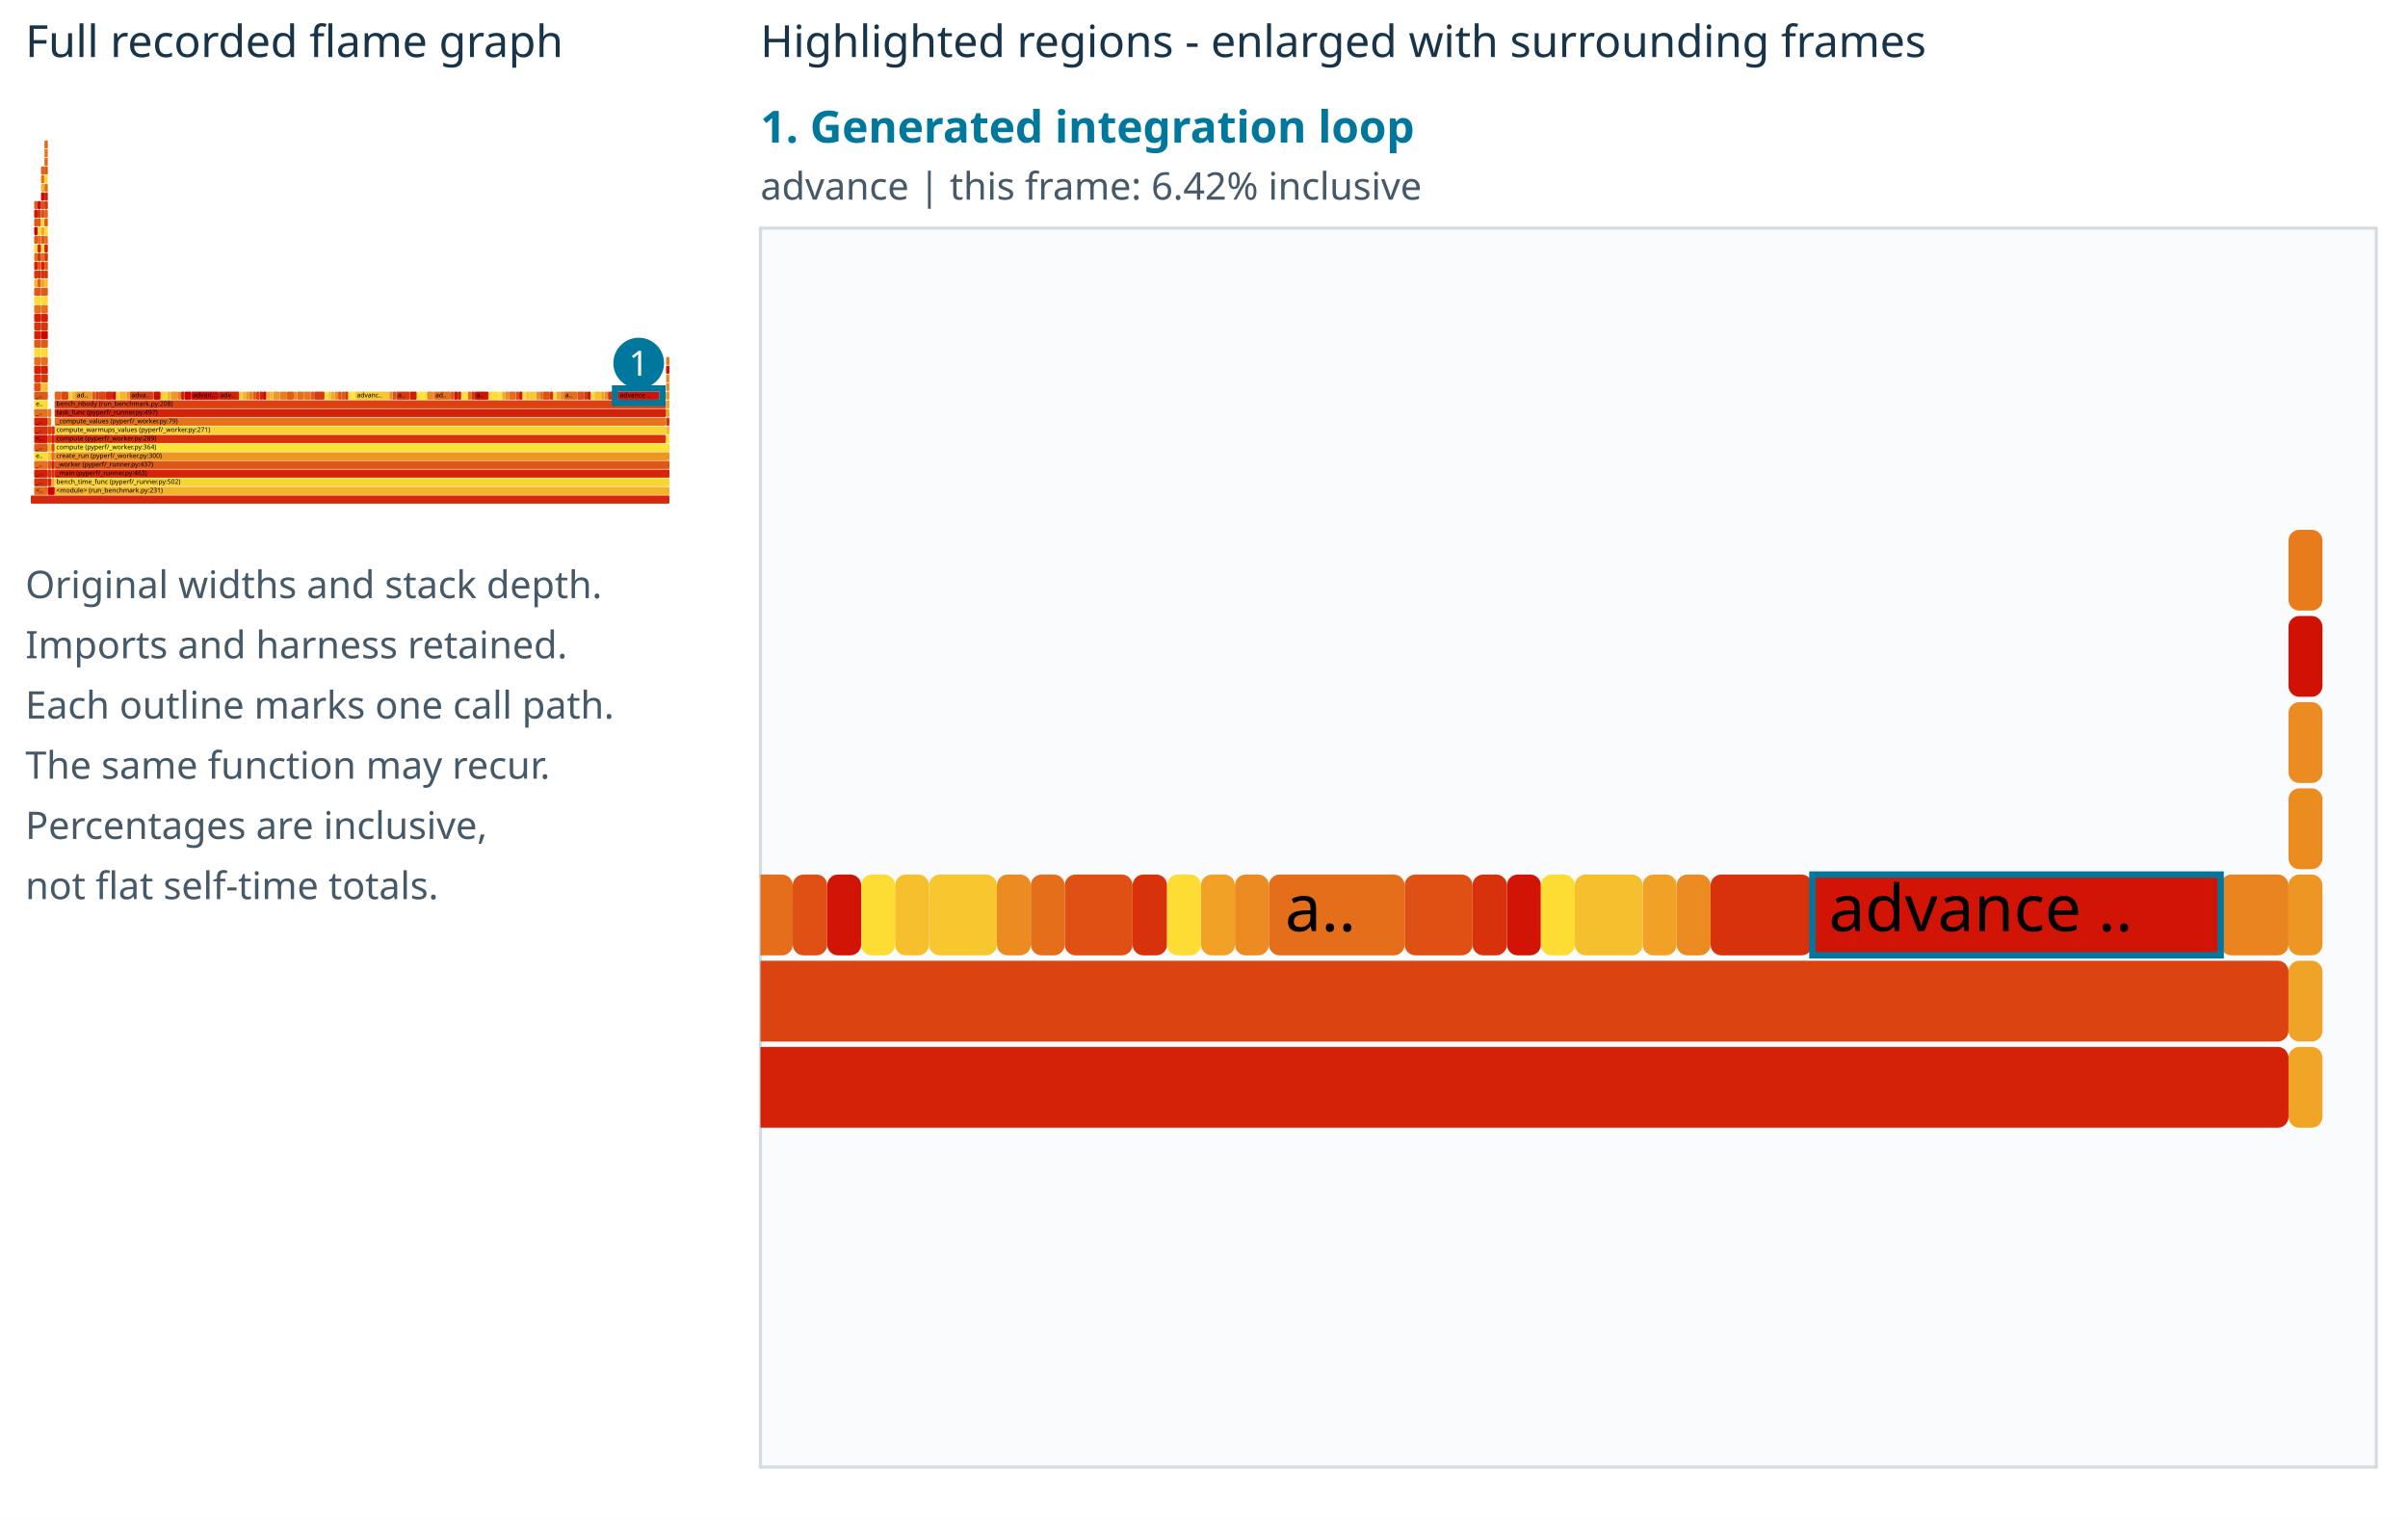
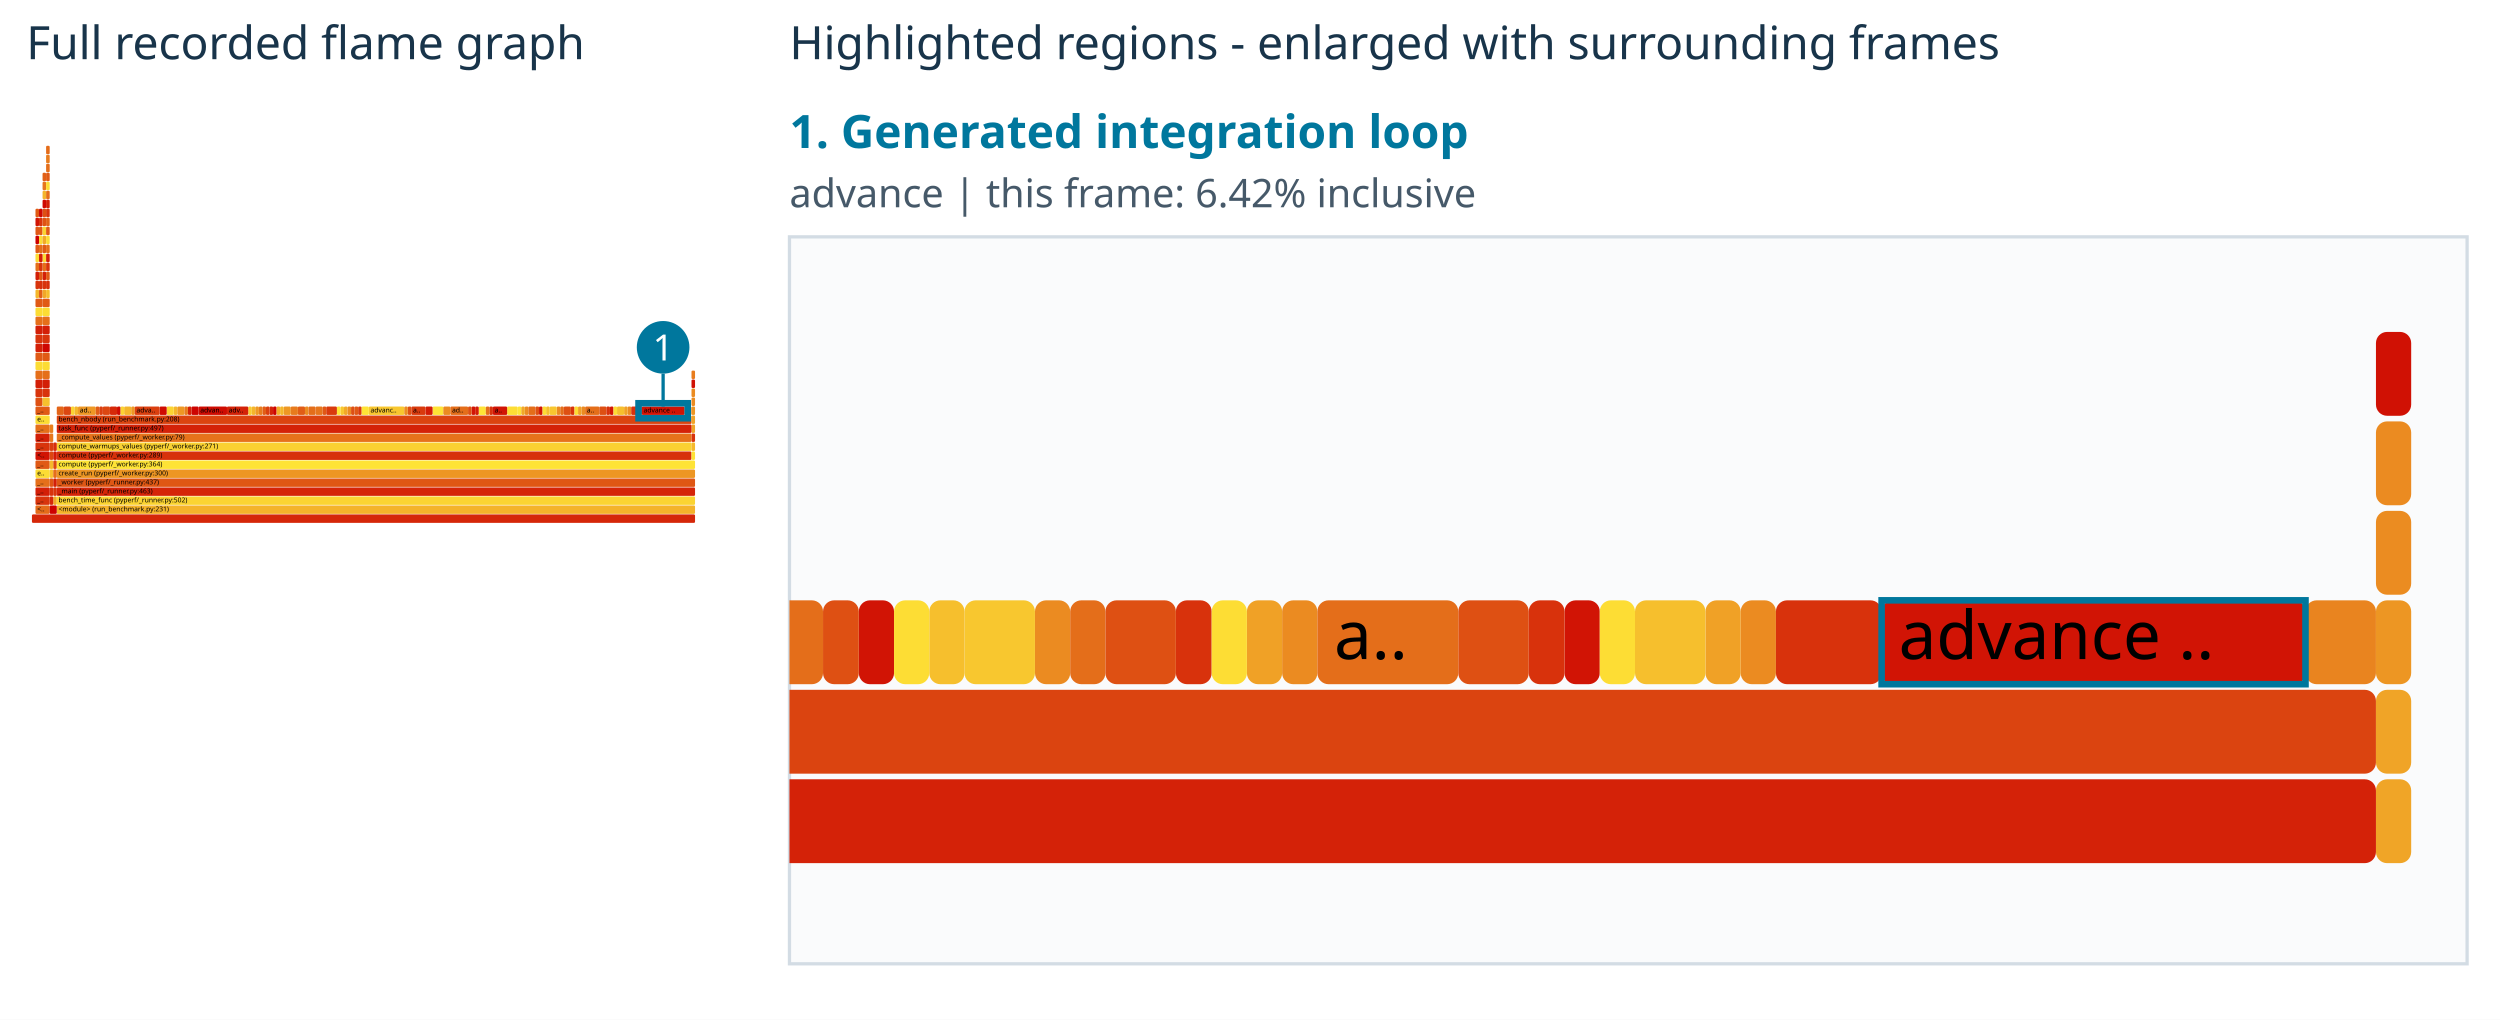
- <svg xmlns="http://www.w3.org/2000/svg" width="760" height="480" viewBox="0 0 760 480">
+ <svg xmlns="http://www.w3.org/2000/svg" width="760" height="310" viewBox="0 0 760 310">
  <rect width="100%" height="100%" fill="white" />
  <text x="8" y="18" font-family="sans-serif" font-size="14" fill="#18344a">Full recorded flame graph</text>
  <text x="240" y="18" font-family="sans-serif" font-size="14" fill="#18344a">Highlighted regions - enlarged with surrounding frames</text>
  <svg x="8" y="38" width="205" height="126.758" viewBox="0 0 1200.0 742.0" preserveAspectRatio="xMidYMid meet">
    <g font-family="Verdana" font-size="12">
      <g>
        <rect x="47.9" y="645" width="6.3" height="15.0" fill="rgb(216,52,12)" rx="2" ry="2" />
        <text x="50.86" y="655.5" />
      </g>
      <g>
        <rect x="35.2" y="117" width="6.4" height="15.0" fill="rgb(229,111,26)" rx="2" ry="2" />
        <text x="38.24" y="127.5" />
      </g>
      <g>
        <rect x="1070.1" y="501" width="6.3" height="15.0" fill="rgb(235,139,33)" rx="2" ry="2" />
        <text x="1073.11" y="511.5" />
      </g>
      <g>
        <rect x="16.3" y="565" width="25.3" height="15.0" fill="rgb(216,52,12)" rx="2" ry="2" />
        <text x="19.31" y="575.5">_..</text>
      </g>
      <g>
        <rect x="22.6" y="293" width="6.3" height="15.0" fill="rgb(225,93,22)" rx="2" ry="2" />
        <text x="25.62" y="303.5" />
      </g>
      <g>
        <rect x="28.9" y="421" width="12.7" height="15.0" fill="rgb(252,220,52)" rx="2" ry="2" />
        <text x="31.93" y="431.5" />
      </g>
      <g>
        <rect x="16.3" y="213" width="6.3" height="15.0" fill="rgb(224,90,21)" rx="2" ry="2" />
        <text x="19.31" y="223.5" />
      </g>
      <g>
        <rect x="28.9" y="229" width="6.3" height="15.0" fill="rgb(252,220,52)" rx="2" ry="2" />
        <text x="31.93" y="239.5" />
      </g>
      <g>
        <rect x="47.9" y="629" width="6.3" height="15.0" fill="rgb(211,31,7)" rx="2" ry="2" />
        <text x="50.86" y="639.5" />
      </g>
      <g>
        <rect x="54.2" y="613" width="1135.8" height="15.0" fill="rgb(237,150,35)" rx="2" ry="2" />
        <text x="57.17" y="623.5">create_run (pyperf/_worker.py:300)</text>
      </g>
      <g>
        <rect x="262.4" y="501" width="6.3" height="15.0" fill="rgb(244,182,43)" rx="2" ry="2" />
        <text x="265.41" y="511.5" />
      </g>
      <g>
        <rect x="249.8" y="501" width="12.6" height="15.0" fill="rgb(251,212,50)" rx="2" ry="2" />
        <text x="252.79" y="511.5" />
      </g>
      <g>
        <rect x="16.3" y="165" width="6.3" height="15.0" fill="rgb(209,20,4)" rx="2" ry="2" />
        <text x="19.31" y="175.5" />
      </g>
      <g>
        <rect x="54.2" y="565" width="1129.5" height="15.0" fill="rgb(250,210,50)" rx="2" ry="2" />
        <text x="57.17" y="575.5">compute_warmups_values (pyperf/_worker.py:271)</text>
      </g>
      <g>
        <rect x="22.6" y="229" width="6.3" height="15.0" fill="rgb(211,31,7)" rx="2" ry="2" />
        <text x="25.62" y="239.5" />
      </g>
      <g>
        <rect x="1063.8" y="501" width="6.3" height="15.0" fill="rgb(240,161,38)" rx="2" ry="2" />
        <text x="1066.80" y="511.5" />
      </g>
      <g>
        <rect x="294.0" y="501" width="12.6" height="15.0" fill="rgb(205,4,1)" rx="2" ry="2" />
        <text x="296.96" y="511.5" />
      </g>
      <g>
        <rect x="1051.2" y="501" width="12.6" height="15.0" fill="rgb(246,191,45)" rx="2" ry="2" />
        <text x="1054.18" y="511.5" />
      </g>
      <g>
        <rect x="1038.6" y="501" width="6.3" height="15.0" fill="rgb(209,20,5)" rx="2" ry="2" />
        <text x="1041.56" y="511.5" />
      </g>
      <g>
        <rect x="287.6" y="501" width="6.4" height="15.0" fill="rgb(212,34,8)" rx="2" ry="2" />
        <text x="290.65" y="511.5" />
      </g>
      <g>
        <rect x="35.2" y="69" width="6.4" height="15.0" fill="rgb(228,110,26)" rx="2" ry="2" />
        <text x="38.24" y="79.5" />
      </g>
      <g>
        <rect x="981.8" y="501" width="6.3" height="15.0" fill="rgb(240,161,38)" rx="2" ry="2" />
        <text x="984.76" y="511.5" />
      </g>
      <g>
        <rect x="514.8" y="501" width="12.6" height="15.0" fill="rgb(230,117,28)" rx="2" ry="2" />
        <text x="517.81" y="511.5" />
      </g>
      <g>
        <rect x="394.9" y="501" width="6.3" height="15.0" fill="rgb(249,204,48)" rx="2" ry="2" />
        <text x="397.92" y="511.5" />
      </g>
      <g>
        <rect x="943.9" y="501" width="6.3" height="15.0" fill="rgb(235,139,33)" rx="2" ry="2" />
        <text x="946.90" y="511.5" />
      </g>
      <g>
        <rect x="268.7" y="501" width="12.6" height="15.0" fill="rgb(238,152,36)" rx="2" ry="2" />
        <text x="271.72" y="511.5" />
      </g>
      <g>
        <rect x="35.2" y="165" width="6.4" height="15.0" fill="rgb(226,99,23)" rx="2" ry="2" />
        <text x="38.24" y="175.5" />
      </g>
      <g>
        <rect x="54.2" y="677" width="1135.8" height="15.0" fill="rgb(244,179,42)" rx="2" ry="2" />
        <text x="57.17" y="687.5">&lt;module&gt; (run_benchmark.py:231)</text>
      </g>
      <g>
        <rect x="54.2" y="581" width="1129.5" height="15.0" fill="rgb(215,49,11)" rx="2" ry="2" />
        <text x="57.17" y="591.5">compute (pyperf/_worker.py:289)</text>
      </g>
      <g>
        <rect x="988.1" y="501" width="6.3" height="15.0" fill="rgb(235,139,33)" rx="2" ry="2" />
        <text x="991.07" y="511.5" />
      </g>
      <g>
        <rect x="458.0" y="501" width="12.6" height="15.0" fill="rgb(238,152,36)" rx="2" ry="2" />
        <text x="461.02" y="511.5" />
      </g>
      <g>
        <rect x="16.3" y="581" width="25.3" height="15.0" fill="rgb(209,19,4)" rx="2" ry="2" />
        <text x="19.31" y="591.5">&lt;..</text>
      </g>
      <g>
        <rect x="16.3" y="501" width="25.3" height="15.0" fill="rgb(224,90,21)" rx="2" ry="2" />
        <text x="19.31" y="511.5">_..</text>
      </g>
      <g>
        <rect x="16.3" y="597" width="25.3" height="15.0" fill="rgb(224,90,21)" rx="2" ry="2" />
        <text x="19.31" y="607.5">_..</text>
      </g>
      <g>
        <rect x="161.4" y="501" width="6.4" height="15.0" fill="rgb(207,12,2)" rx="2" ry="2" />
        <text x="164.44" y="511.5" />
      </g>
      <g>
        <rect x="16.3" y="229" width="6.3" height="15.0" fill="rgb(252,220,52)" rx="2" ry="2" />
        <text x="19.31" y="239.5" />
      </g>
      <g>
        <rect x="16.3" y="469" width="12.6" height="15.0" fill="rgb(216,52,12)" rx="2" ry="2" />
        <text x="19.31" y="479.5" />
      </g>
      <g>
        <rect x="47.9" y="597" width="6.3" height="15.0" fill="rgb(220,71,17)" rx="2" ry="2" />
        <text x="50.86" y="607.5" />
      </g>
      <g>
        <rect x="1044.9" y="501" width="6.3" height="15.0" fill="rgb(253,221,52)" rx="2" ry="2" />
        <text x="1047.87" y="511.5" />
      </g>
      <g>
        <rect x="969.1" y="501" width="6.4" height="15.0" fill="rgb(216,50,12)" rx="2" ry="2" />
        <text x="972.14" y="511.5" />
      </g>
      <g>
        <rect x="174.1" y="501" width="12.6" height="15.0" fill="rgb(244,182,43)" rx="2" ry="2" />
        <text x="177.06" y="511.5" />
      </g>
      <g>
        <rect x="931.3" y="501" width="12.6" height="15.0" fill="rgb(248,199,47)" rx="2" ry="2" />
        <text x="934.28" y="511.5" />
      </g>
      <g>
        <rect x="824.0" y="501" width="6.3" height="15.0" fill="rgb(216,50,12)" rx="2" ry="2" />
        <text x="827.01" y="511.5" />
      </g>
      <g>
        <rect x="1019.6" y="501" width="12.6" height="15.0" fill="rgb(222,80,19)" rx="2" ry="2" />
        <text x="1022.63" y="511.5" />
      </g>
      <g>
        <rect x="792.5" y="501" width="6.3" height="15.0" fill="rgb(209,20,5)" rx="2" ry="2" />
        <text x="795.46" y="511.5" />
      </g>
      <g>
        <rect x="439.1" y="501" width="6.3" height="15.0" fill="rgb(205,4,1)" rx="2" ry="2" />
        <text x="442.09" y="511.5" />
      </g>
      <g>
        <rect x="16.3" y="517" width="25.3" height="15.0" fill="rgb(252,220,52)" rx="2" ry="2" />
        <text x="19.31" y="527.5">e..</text>
      </g>
      <g>
        <rect x="41.6" y="645" width="6.3" height="15.0" fill="rgb(216,51,12)" rx="2" ry="2" />
        <text x="44.55" y="655.5" />
      </g>
      <g>
        <rect x="28.9" y="117" width="6.3" height="15.0" fill="rgb(244,181,43)" rx="2" ry="2" />
        <text x="31.93" y="127.5" />
      </g>
      <g>
        <rect x="912.4" y="501" width="6.3" height="15.0" fill="rgb(209,20,5)" rx="2" ry="2" />
        <text x="915.35" y="511.5" />
      </g>
      <g>
        <rect x="16.3" y="485" width="12.6" height="15.0" fill="rgb(222,81,19)" rx="2" ry="2" />
        <text x="19.31" y="495.5" />
      </g>
      <g>
        <rect x="306.6" y="501" width="50.5" height="15.0" fill="rgb(207,12,2)" rx="2" ry="2" />
        <text x="309.58" y="511.5">advan..</text>
      </g>
      <g>
        <rect x="1183.7" y="533" width="6.3" height="15.0" fill="rgb(240,165,39)" rx="2" ry="2" />
        <text x="1186.69" y="543.5" />
      </g>
      <g>
        <rect x="432.8" y="501" width="6.3" height="15.0" fill="rgb(212,34,8)" rx="2" ry="2" />
        <text x="435.78" y="511.5" />
      </g>
      <g>
        <rect x="559.0" y="501" width="6.3" height="15.0" fill="rgb(248,199,47)" rx="2" ry="2" />
        <text x="561.98" y="511.5" />
      </g>
      <g>
        <rect x="590.5" y="501" width="6.3" height="15.0" fill="rgb(217,58,13)" rx="2" ry="2" />
        <text x="593.53" y="511.5" />
      </g>
      <g>
        <rect x="16.3" y="533" width="25.3" height="15.0" fill="rgb(229,111,26)" rx="2" ry="2" />
        <text x="19.31" y="543.5">_..</text>
      </g>
      <g>
        <rect x="483.3" y="501" width="12.6" height="15.0" fill="rgb(225,93,22)" rx="2" ry="2" />
        <text x="486.26" y="511.5" />
      </g>
      <g>
        <rect x="16.3" y="549" width="25.3" height="15.0" fill="rgb(211,31,7)" rx="2" ry="2" />
        <text x="19.31" y="559.5">_..</text>
      </g>
      <g>
        <rect x="874.5" y="501" width="6.3" height="15.0" fill="rgb(254,228,54)" rx="2" ry="2" />
        <text x="877.49" y="511.5" />
      </g>
      <g>
        <rect x="975.5" y="501" width="6.3" height="15.0" fill="rgb(253,221,52)" rx="2" ry="2" />
        <text x="978.45" y="511.5" />
      </g>
      <g>
        <rect x="237.2" y="501" width="12.6" height="15.0" fill="rgb(207,12,2)" rx="2" ry="2" />
        <text x="240.17" y="511.5" />
      </g>
      <g>
        <rect x="28.9" y="261" width="6.3" height="15.0" fill="rgb(211,31,7)" rx="2" ry="2" />
        <text x="31.93" y="271.5" />
      </g>
      <g>
        <rect x="16.3" y="373" width="12.6" height="15.0" fill="rgb(216,52,12)" rx="2" ry="2" />
        <text x="19.31" y="383.5" />
      </g>
      <g>
        <rect x="47.9" y="661" width="6.3" height="15.0" fill="rgb(241,168,40)" rx="2" ry="2" />
        <text x="50.86" y="671.5" />
      </g>
      <g>
        <rect x="35.2" y="261" width="6.4" height="15.0" fill="rgb(224,90,21)" rx="2" ry="2" />
        <text x="38.24" y="271.5" />
      </g>
      <g>
        <rect x="28.9" y="325" width="12.7" height="15.0" fill="rgb(252,220,52)" rx="2" ry="2" />
        <text x="31.93" y="335.5" />
      </g>
      <g>
        <rect x="16.3" y="309" width="12.6" height="15.0" fill="rgb(224,90,21)" rx="2" ry="2" />
        <text x="19.31" y="319.5" />
      </g>
      <g>
        <rect x="28.9" y="277" width="6.3" height="15.0" fill="rgb(216,52,12)" rx="2" ry="2" />
        <text x="31.93" y="287.5" />
      </g>
      <g>
        <rect x="16.3" y="405" width="12.6" height="15.0" fill="rgb(224,90,21)" rx="2" ry="2" />
        <text x="19.31" y="415.5" />
      </g>
      <g>
        <rect x="54.2" y="517" width="1129.5" height="15.0" fill="rgb(219,68,16)" rx="2" ry="2" />
        <text x="57.17" y="527.5">bench_nbody (run_benchmark.py:208)</text>
      </g>
      <g>
        <rect x="22.6" y="165" width="6.3" height="15.0" fill="rgb(216,52,12)" rx="2" ry="2" />
        <text x="25.62" y="175.5" />
      </g>
      <g>
        <rect x="28.9" y="293" width="6.3" height="15.0" fill="rgb(241,167,40)" rx="2" ry="2" />
        <text x="31.93" y="303.5" />
      </g>
      <g>
        <rect x="92.0" y="501" width="31.6" height="15.0" fill="rgb(238,152,36)" rx="2" ry="2" />
        <text x="95.03" y="511.5">ad..</text>
      </g>
      <g>
        <rect x="678.9" y="501" width="6.3" height="15.0" fill="rgb(222,80,19)" rx="2" ry="2" />
        <text x="681.88" y="511.5" />
      </g>
      <g>
        <rect x="887.1" y="501" width="6.3" height="15.0" fill="rgb(235,139,33)" rx="2" ry="2" />
        <text x="890.11" y="511.5" />
      </g>
      <g>
        <rect x="35.2" y="85" width="6.4" height="15.0" fill="rgb(224,90,21)" rx="2" ry="2" />
        <text x="38.24" y="95.5" />
      </g>
      <g>
        <rect x="28.9" y="453" width="12.7" height="15.0" fill="rgb(211,31,7)" rx="2" ry="2" />
        <text x="31.93" y="463.5" />
      </g>
      <g>
        <rect x="35.2" y="149" width="6.4" height="15.0" fill="rgb(216,52,12)" rx="2" ry="2" />
        <text x="38.24" y="159.5" />
      </g>
      <g>
        <rect x="16.3" y="293" width="6.3" height="15.0" fill="rgb(244,182,43)" rx="2" ry="2" />
        <text x="19.31" y="303.5" />
      </g>
      <g>
        <rect x="54.2" y="629" width="1135.8" height="15.0" fill="rgb(223,87,20)" rx="2" ry="2" />
        <text x="57.17" y="639.5">_worker (pyperf/_runner.py:437)</text>
      </g>
      <g>
        <rect x="1183.7" y="485" width="6.3" height="15.0" fill="rgb(235,140,33)" rx="2" ry="2" />
        <text x="1186.69" y="495.5" />
      </g>
      <g>
        <rect x="805.1" y="501" width="12.6" height="15.0" fill="rgb(254,228,54)" rx="2" ry="2" />
        <text x="808.08" y="511.5" />
      </g>
      <g>
        <rect x="28.9" y="469" width="12.7" height="15.0" fill="rgb(216,52,12)" rx="2" ry="2" />
        <text x="31.93" y="479.5" />
      </g>
      <g>
        <rect x="401.2" y="501" width="6.3" height="15.0" fill="rgb(244,182,43)" rx="2" ry="2" />
        <text x="404.23" y="511.5" />
      </g>
      <g>
        <rect x="16.3" y="453" width="12.6" height="15.0" fill="rgb(211,31,7)" rx="2" ry="2" />
        <text x="19.31" y="463.5" />
      </g>
      <g>
        <rect x="994.4" y="501" width="25.2" height="15.0" fill="rgb(228,110,26)" rx="2" ry="2" />
        <text x="997.39" y="511.5">a..</text>
      </g>
      <g>
        <rect x="148.8" y="501" width="12.6" height="15.0" fill="rgb(214,41,9)" rx="2" ry="2" />
        <text x="151.82" y="511.5" />
      </g>
      <g>
        <rect x="16.3" y="629" width="25.3" height="15.0" fill="rgb(229,111,26)" rx="2" ry="2" />
        <text x="19.31" y="639.5">_..</text>
      </g>
      <g>
        <rect x="28.9" y="341" width="12.7" height="15.0" fill="rgb(229,111,26)" rx="2" ry="2" />
        <text x="31.93" y="351.5" />
      </g>
      <g>
        <rect x="10.0" y="693" width="1180.0" height="15.0" fill="rgb(213,39,9)" rx="2" ry="2" />
        <text x="13.00" y="703.5" />
      </g>
      <g>
        <rect x="1183.7" y="565" width="6.3" height="15.0" fill="rgb(245,185,44)" rx="2" ry="2" />
        <text x="1186.69" y="575.5" />
      </g>
      <g>
        <rect x="407.5" y="501" width="6.4" height="15.0" fill="rgb(238,152,36)" rx="2" ry="2" />
        <text x="410.54" y="511.5" />
      </g>
      <g>
        <rect x="584.2" y="501" width="6.3" height="15.0" fill="rgb(224,88,21)" rx="2" ry="2" />
        <text x="587.22" y="511.5" />
      </g>
      <g>
        <rect x="609.5" y="501" width="63.1" height="15.0" fill="rgb(248,199,47)" rx="2" ry="2" />
        <text x="612.47" y="511.5">advanc..</text>
      </g>
      <g>
        <rect x="41.6" y="661" width="6.3" height="15.0" fill="rgb(213,40,9)" rx="2" ry="2" />
        <text x="44.55" y="671.5" />
      </g>
      <g>
        <rect x="16.3" y="661" width="25.3" height="15.0" fill="rgb(216,52,12)" rx="2" ry="2" />
        <text x="19.31" y="671.5">_..</text>
      </g>
      <g>
        <rect x="54.2" y="501" width="12.6" height="15.0" fill="rgb(227,101,24)" rx="2" ry="2" />
        <text x="57.17" y="511.5" />
      </g>
      <g>
        <rect x="16.3" y="613" width="25.3" height="15.0" fill="rgb(252,220,52)" rx="2" ry="2" />
        <text x="19.31" y="623.5">e..</text>
      </g>
      <g>
        <rect x="723.0" y="501" width="19.0" height="15.0" fill="rgb(254,228,54)" rx="2" ry="2" />
        <text x="726.05" y="511.5" />
      </g>
      <g>
        <rect x="596.8" y="501" width="12.7" height="15.0" fill="rgb(254,228,54)" rx="2" ry="2" />
        <text x="599.84" y="511.5" />
      </g>
      <g>
        <rect x="420.2" y="501" width="6.3" height="15.0" fill="rgb(225,93,22)" rx="2" ry="2" />
        <text x="423.16" y="511.5" />
      </g>
      <g>
        <rect x="22.6" y="181" width="6.3" height="15.0" fill="rgb(224,90,21)" rx="2" ry="2" />
        <text x="25.62" y="191.5" />
      </g>
      <g>
        <rect x="41.6" y="565" width="6.3" height="15.0" fill="rgb(218,62,14)" rx="2" ry="2" />
        <text x="44.55" y="575.5" />
      </g>
      <g>
        <rect x="22.6" y="197" width="6.3" height="15.0" fill="rgb(252,220,52)" rx="2" ry="2" />
        <text x="25.62" y="207.5" />
      </g>
      <g>
        <rect x="35.2" y="277" width="6.4" height="15.0" fill="rgb(215,49,11)" rx="2" ry="2" />
        <text x="38.24" y="287.5" />
      </g>
      <g>
        <rect x="565.3" y="501" width="6.3" height="15.0" fill="rgb(241,169,40)" rx="2" ry="2" />
        <text x="568.29" y="511.5" />
      </g>
      <g>
        <rect x="1171.1" y="501" width="12.6" height="15.0" fill="rgb(233,132,31)" rx="2" ry="2" />
        <text x="1174.07" y="511.5" />
      </g>
      <g>
        <rect x="16.3" y="181" width="6.3" height="15.0" fill="rgb(224,89,21)" rx="2" ry="2" />
        <text x="19.31" y="191.5" />
      </g>
      <g>
        <rect x="950.2" y="501" width="6.3" height="15.0" fill="rgb(228,110,26)" rx="2" ry="2" />
        <text x="953.21" y="511.5" />
      </g>
      <g>
        <rect x="28.9" y="245" width="6.3" height="15.0" fill="rgb(229,111,26)" rx="2" ry="2" />
        <text x="31.93" y="255.5" />
      </g>
      <g>
        <rect x="855.6" y="501" width="18.9" height="15.0" fill="rgb(253,221,52)" rx="2" ry="2" />
        <text x="858.56" y="511.5" />
      </g>
      <g>
        <rect x="28.9" y="165" width="6.3" height="15.0" fill="rgb(223,83,20)" rx="2" ry="2" />
        <text x="31.93" y="175.5" />
      </g>
      <g>
        <rect x="186.7" y="501" width="6.3" height="15.0" fill="rgb(238,152,36)" rx="2" ry="2" />
        <text x="189.68" y="511.5" />
      </g>
      <g>
        <rect x="830.3" y="501" width="25.3" height="15.0" fill="rgb(209,20,5)" rx="2" ry="2" />
        <text x="833.32" y="511.5">a..</text>
      </g>
      <g>
        <rect x="893.4" y="501" width="12.6" height="15.0" fill="rgb(228,110,26)" rx="2" ry="2" />
        <text x="896.42" y="511.5" />
      </g>
      <g>
        <rect x="28.9" y="213" width="6.3" height="15.0" fill="rgb(224,90,21)" rx="2" ry="2" />
        <text x="31.93" y="223.5" />
      </g>
      <g>
        <rect x="281.3" y="501" width="6.3" height="15.0" fill="rgb(231,123,29)" rx="2" ry="2" />
        <text x="284.34" y="511.5" />
      </g>
      <g>
        <rect x="28.9" y="197" width="6.3" height="15.0" fill="rgb(241,170,40)" rx="2" ry="2" />
        <text x="31.93" y="207.5" />
      </g>
      <g>
        <rect x="79.4" y="501" width="6.3" height="15.0" fill="rgb(251,212,50)" rx="2" ry="2" />
        <text x="82.41" y="511.5" />
      </g>
      <g>
        <rect x="28.9" y="357" width="12.7" height="15.0" fill="rgb(211,31,7)" rx="2" ry="2" />
        <text x="31.93" y="367.5" />
      </g>
      <g>
        <rect x="54.2" y="661" width="1135.8" height="15.0" fill="rgb(251,212,50)" rx="2" ry="2" />
        <text x="57.17" y="671.5">bench_time_func (pyperf/_runner.py:502)</text>
      </g>
      <g>
        <rect x="1183.7" y="517" width="6.3" height="15.0" fill="rgb(240,164,39)" rx="2" ry="2" />
        <text x="1186.69" y="527.5" />
      </g>
      <g>
        <rect x="41.6" y="629" width="6.3" height="15.0" fill="rgb(223,85,20)" rx="2" ry="2" />
        <text x="44.55" y="639.5" />
      </g>
      <g>
        <rect x="786.1" y="501" width="6.4" height="15.0" fill="rgb(222,80,19)" rx="2" ry="2" />
        <text x="789.15" y="511.5" />
      </g>
      <g>
        <rect x="16.3" y="197" width="6.3" height="15.0" fill="rgb(205,1,0)" rx="2" ry="2" />
        <text x="19.31" y="207.5" />
      </g>
      <g>
        <rect x="22.6" y="261" width="6.3" height="15.0" fill="rgb(224,90,21)" rx="2" ry="2" />
        <text x="25.62" y="271.5" />
      </g>
      <g>
        <rect x="136.2" y="501" width="12.6" height="15.0" fill="rgb(220,71,17)" rx="2" ry="2" />
        <text x="139.20" y="511.5" />
      </g>
      <g>
        <rect x="35.2" y="229" width="6.4" height="15.0" fill="rgb(211,31,7)" rx="2" ry="2" />
        <text x="38.24" y="239.5" />
      </g>
      <g>
        <rect x="28.9" y="389" width="12.7" height="15.0" fill="rgb(206,6,1)" rx="2" ry="2" />
        <text x="31.93" y="399.5" />
      </g>
      <g>
        <rect x="925.0" y="501" width="6.3" height="15.0" fill="rgb(246,191,45)" rx="2" ry="2" />
        <text x="927.97" y="511.5" />
      </g>
      <g>
        <rect x="123.6" y="501" width="6.3" height="15.0" fill="rgb(225,93,22)" rx="2" ry="2" />
        <text x="126.58" y="511.5" />
      </g>
      <g>
        <rect x="16.3" y="421" width="12.6" height="15.0" fill="rgb(252,220,52)" rx="2" ry="2" />
        <text x="19.31" y="431.5" />
      </g>
      <g>
        <rect x="28.9" y="149" width="6.3" height="15.0" fill="rgb(222,80,19)" rx="2" ry="2" />
        <text x="31.93" y="159.5" />
      </g>
      <g>
        <rect x="16.3" y="677" width="25.3" height="15.0" fill="rgb(228,107,25)" rx="2" ry="2" />
        <text x="19.31" y="687.5">&lt;..</text>
      </g>
      <g>
        <rect x="41.6" y="549" width="6.3" height="15.0" fill="rgb(231,120,28)" rx="2" ry="2" />
        <text x="44.55" y="559.5" />
      </g>
      <g>
        <rect x="470.6" y="501" width="12.7" height="15.0" fill="rgb(231,123,29)" rx="2" ry="2" />
        <text x="473.64" y="511.5" />
      </g>
      <g>
        <rect x="66.8" y="501" width="12.6" height="15.0" fill="rgb(220,71,17)" rx="2" ry="2" />
        <text x="69.79" y="511.5" />
      </g>
      <g>
        <rect x="47.9" y="565" width="6.3" height="15.0" fill="rgb(215,46,11)" rx="2" ry="2" />
        <text x="50.86" y="575.5" />
      </g>
      <g>
        <rect x="571.6" y="501" width="6.3" height="15.0" fill="rgb(235,139,33)" rx="2" ry="2" />
        <text x="574.60" y="511.5" />
      </g>
      <g>
        <rect x="22.6" y="277" width="6.3" height="15.0" fill="rgb(215,49,11)" rx="2" ry="2" />
        <text x="25.62" y="287.5" />
      </g>
      <g>
        <rect x="1032.2" y="501" width="6.4" height="15.0" fill="rgb(216,50,12)" rx="2" ry="2" />
        <text x="1035.25" y="511.5" />
      </g>
      <g>
        <rect x="445.4" y="501" width="6.3" height="15.0" fill="rgb(243,174,41)" rx="2" ry="2" />
        <text x="448.40" y="511.5" />
      </g>
      <g>
        <rect x="28.9" y="405" width="12.7" height="15.0" fill="rgb(224,90,21)" rx="2" ry="2" />
        <text x="31.93" y="415.5" />
      </g>
      <g>
        <rect x="16.3" y="341" width="12.6" height="15.0" fill="rgb(229,111,26)" rx="2" ry="2" />
        <text x="19.31" y="351.5" />
      </g>
      <g>
        <rect x="710.4" y="501" width="12.6" height="15.0" fill="rgb(211,28,6)" rx="2" ry="2" />
        <text x="713.43" y="511.5" />
      </g>
      <g>
        <rect x="817.7" y="501" width="6.3" height="15.0" fill="rgb(228,110,26)" rx="2" ry="2" />
        <text x="820.70" y="511.5" />
      </g>
      <g>
        <rect x="35.2" y="197" width="6.4" height="15.0" fill="rgb(252,220,52)" rx="2" ry="2" />
        <text x="38.24" y="207.5" />
      </g>
      <g>
        <rect x="28.9" y="85" width="6.3" height="15.0" fill="rgb(225,96,23)" rx="2" ry="2" />
        <text x="31.93" y="95.5" />
      </g>
      <g>
        <rect x="1095.3" y="501" width="75.8" height="15.0" fill="rgb(209,20,5)" rx="2" ry="2" />
        <text x="1098.35" y="511.5">advance ..</text>
      </g>
      <g>
        <rect x="1183.7" y="581" width="6.3" height="15.0" fill="rgb(254,227,54)" rx="2" ry="2" />
        <text x="1186.69" y="591.5" />
      </g>
      <g>
        <rect x="41.6" y="613" width="6.3" height="15.0" fill="rgb(247,194,46)" rx="2" ry="2" />
        <text x="44.55" y="623.5" />
      </g>
      <g>
        <rect x="28.9" y="181" width="6.3" height="15.0" fill="rgb(251,213,50)" rx="2" ry="2" />
        <text x="31.93" y="191.5" />
      </g>
      <g>
        <rect x="798.8" y="501" width="6.3" height="15.0" fill="rgb(211,28,6)" rx="2" ry="2" />
        <text x="801.77" y="511.5" />
      </g>
      <g>
        <rect x="16.3" y="245" width="6.3" height="15.0" fill="rgb(229,111,26)" rx="2" ry="2" />
        <text x="19.31" y="255.5" />
      </g>
      <g>
        <rect x="28.9" y="309" width="12.7" height="15.0" fill="rgb(224,90,21)" rx="2" ry="2" />
        <text x="31.93" y="319.5" />
      </g>
      <g>
        <rect x="16.3" y="261" width="6.3" height="15.0" fill="rgb(211,31,7)" rx="2" ry="2" />
        <text x="19.31" y="271.5" />
      </g>
      <g>
        <rect x="1183.7" y="453" width="6.3" height="15.0" fill="rgb(208,17,4)" rx="2" ry="2" />
        <text x="1186.69" y="463.5" />
      </g>
      <g>
        <rect x="16.3" y="325" width="12.6" height="15.0" fill="rgb(252,220,52)" rx="2" ry="2" />
        <text x="19.31" y="335.5" />
      </g>
      <g>
        <rect x="47.9" y="581" width="6.3" height="15.0" fill="rgb(210,25,6)" rx="2" ry="2" />
        <text x="50.86" y="591.5" />
      </g>
      <g>
        <rect x="22.6" y="213" width="6.3" height="15.0" fill="rgb(229,111,26)" rx="2" ry="2" />
        <text x="25.62" y="223.5" />
      </g>
      <g>
        <rect x="129.9" y="501" width="6.3" height="15.0" fill="rgb(218,63,15)" rx="2" ry="2" />
        <text x="132.89" y="511.5" />
      </g>
      <g>
        <rect x="451.7" y="501" width="6.3" height="15.0" fill="rgb(244,182,43)" rx="2" ry="2" />
        <text x="454.71" y="511.5" />
      </g>
      <g>
        <rect x="906.0" y="501" width="6.4" height="15.0" fill="rgb(222,80,19)" rx="2" ry="2" />
        <text x="909.04" y="511.5" />
      </g>
      <g>
        <rect x="28.9" y="101" width="6.3" height="15.0" fill="rgb(230,117,28)" rx="2" ry="2" />
        <text x="31.93" y="111.5" />
      </g>
      <g>
        <rect x="16.3" y="357" width="12.6" height="15.0" fill="rgb(211,31,7)" rx="2" ry="2" />
        <text x="19.31" y="367.5" />
      </g>
      <g>
        <rect x="35.2" y="213" width="6.4" height="15.0" fill="rgb(229,111,26)" rx="2" ry="2" />
        <text x="38.24" y="223.5" />
      </g>
      <g>
        <rect x="1183.7" y="469" width="6.3" height="15.0" fill="rgb(235,139,33)" rx="2" ry="2" />
        <text x="1186.69" y="479.5" />
      </g>
      <g>
        <rect x="16.3" y="389" width="12.6" height="15.0" fill="rgb(212,32,7)" rx="2" ry="2" />
        <text x="19.31" y="399.5" />
      </g>
      <g>
        <rect x="918.7" y="501" width="6.3" height="15.0" fill="rgb(253,221,52)" rx="2" ry="2" />
        <text x="921.66" y="511.5" />
      </g>
      <g>
        <rect x="495.9" y="501" width="6.3" height="15.0" fill="rgb(235,139,33)" rx="2" ry="2" />
        <text x="498.88" y="511.5" />
      </g>
      <g>
        <rect x="527.4" y="501" width="6.3" height="15.0" fill="rgb(224,88,21)" rx="2" ry="2" />
        <text x="530.43" y="511.5" />
      </g>
      <g>
        <rect x="28.9" y="373" width="12.7" height="15.0" fill="rgb(216,52,12)" rx="2" ry="2" />
        <text x="31.93" y="383.5" />
      </g>
      <g>
        <rect x="35.2" y="245" width="6.4" height="15.0" fill="rgb(216,52,12)" rx="2" ry="2" />
        <text x="38.24" y="255.5" />
      </g>
      <g>
        <rect x="426.5" y="501" width="6.3" height="15.0" fill="rgb(218,63,15)" rx="2" ry="2" />
        <text x="429.47" y="511.5" />
      </g>
      <g>
        <rect x="35.2" y="101" width="6.4" height="15.0" fill="rgb(252,220,52)" rx="2" ry="2" />
        <text x="38.24" y="111.5" />
      </g>
      <g>
        <rect x="16.3" y="149" width="6.3" height="15.0" fill="rgb(224,91,21)" rx="2" ry="2" />
        <text x="19.31" y="159.5" />
      </g>
      <g>
        <rect x="35.2" y="181" width="6.4" height="15.0" fill="rgb(224,90,21)" rx="2" ry="2" />
        <text x="38.24" y="191.5" />
      </g>
      <g>
        <rect x="85.7" y="501" width="6.3" height="15.0" fill="rgb(244,182,43)" rx="2" ry="2" />
        <text x="88.72" y="511.5" />
      </g>
      <g>
        <rect x="41.6" y="581" width="6.3" height="15.0" fill="rgb(220,70,16)" rx="2" ry="2" />
        <text x="44.55" y="591.5" />
      </g>
      <g>
        <rect x="28.9" y="485" width="12.7" height="15.0" fill="rgb(246,192,46)" rx="2" ry="2" />
        <text x="31.93" y="495.5" />
      </g>
      <g>
        <rect x="22.6" y="245" width="6.3" height="15.0" fill="rgb(216,52,12)" rx="2" ry="2" />
        <text x="25.62" y="255.5" />
      </g>
      <g>
        <rect x="22.6" y="149" width="6.3" height="15.0" fill="rgb(206,8,2)" rx="2" ry="2" />
        <text x="25.62" y="159.5" />
      </g>
      <g>
        <rect x="47.9" y="613" width="6.3" height="15.0" fill="rgb(229,111,26)" rx="2" ry="2" />
        <text x="50.86" y="623.5" />
      </g>
      <g>
        <rect x="742.0" y="501" width="12.6" height="15.0" fill="rgb(235,139,33)" rx="2" ry="2" />
        <text x="744.98" y="511.5" />
      </g>
      <g>
        <rect x="577.9" y="501" width="6.3" height="15.0" fill="rgb(222,80,19)" rx="2" ry="2" />
        <text x="580.91" y="511.5" />
      </g>
      <g>
        <rect x="167.8" y="501" width="6.3" height="15.0" fill="rgb(251,212,50)" rx="2" ry="2" />
        <text x="170.75" y="511.5" />
      </g>
      <g>
        <rect x="1076.4" y="501" width="18.9" height="15.0" fill="rgb(216,50,12)" rx="2" ry="2" />
        <text x="1079.42" y="511.5" />
      </g>
      <g>
        <rect x="1183.7" y="501" width="6.3" height="15.0" fill="rgb(237,150,35)" rx="2" ry="2" />
        <text x="1186.69" y="511.5" />
      </g>
      <g>
        <rect x="35.2" y="133" width="6.4" height="15.0" fill="rgb(211,31,7)" rx="2" ry="2" />
        <text x="38.24" y="143.5" />
      </g>
      <g>
        <rect x="35.2" y="293" width="6.4" height="15.0" fill="rgb(246,189,45)" rx="2" ry="2" />
        <text x="38.24" y="303.5" />
      </g>
      <g>
        <rect x="502.2" y="501" width="12.6" height="15.0" fill="rgb(228,110,26)" rx="2" ry="2" />
        <text x="505.19" y="511.5" />
      </g>
      <g>
        <rect x="1183.7" y="437" width="6.3" height="15.0" fill="rgb(232,124,29)" rx="2" ry="2" />
        <text x="1186.69" y="447.5" />
      </g>
      <g>
        <rect x="54.2" y="597" width="1135.8" height="15.0" fill="rgb(254,227,54)" rx="2" ry="2" />
        <text x="57.17" y="607.5">compute (pyperf/_worker.py:364)</text>
      </g>
      <g>
        <rect x="28.9" y="437" width="12.7" height="15.0" fill="rgb(229,111,26)" rx="2" ry="2" />
        <text x="31.93" y="447.5" />
      </g>
      <g>
        <rect x="552.7" y="501" width="6.3" height="15.0" fill="rgb(254,228,54)" rx="2" ry="2" />
        <text x="555.67" y="511.5" />
      </g>
      <g>
        <rect x="41.6" y="677" width="12.6" height="15.0" fill="rgb(205,1,0)" rx="2" ry="2" />
        <text x="44.55" y="687.5" />
      </g>
      <g>
        <rect x="16.3" y="437" width="12.6" height="15.0" fill="rgb(229,111,26)" rx="2" ry="2" />
        <text x="19.31" y="447.5" />
      </g>
      <g>
        <rect x="28.9" y="133" width="6.3" height="15.0" fill="rgb(207,9,2)" rx="2" ry="2" />
        <text x="31.93" y="143.5" />
      </g>
      <g>
        <rect x="533.7" y="501" width="19.0" height="15.0" fill="rgb(217,58,13)" rx="2" ry="2" />
        <text x="536.74" y="511.5" />
      </g>
      <g>
        <rect x="35.2" y="37" width="6.4" height="15.0" fill="rgb(228,108,25)" rx="2" ry="2" />
        <text x="38.24" y="47.5" />
      </g>
      <g>
        <rect x="41.6" y="533" width="6.3" height="15.0" fill="rgb(232,127,30)" rx="2" ry="2" />
        <text x="44.55" y="543.5" />
      </g>
      <g>
        <rect x="1183.7" y="549" width="6.3" height="15.0" fill="rgb(216,51,12)" rx="2" ry="2" />
        <text x="1186.69" y="559.5" />
      </g>
      <g>
        <rect x="685.2" y="501" width="25.2" height="15.0" fill="rgb(217,58,13)" rx="2" ry="2" />
        <text x="688.19" y="511.5">a..</text>
      </g>
      <g>
        <rect x="35.2" y="53" width="6.4" height="15.0" fill="rgb(232,124,29)" rx="2" ry="2" />
        <text x="38.24" y="63.5" />
      </g>
      <g>
        <rect x="16.3" y="645" width="25.3" height="15.0" fill="rgb(211,31,7)" rx="2" ry="2" />
        <text x="19.31" y="655.5">_..</text>
      </g>
      <g>
        <rect x="54.2" y="533" width="1129.5" height="15.0" fill="rgb(212,34,8)" rx="2" ry="2" />
        <text x="57.17" y="543.5">task_func (pyperf/_runner.py:497)</text>
      </g>
      <g>
        <rect x="880.8" y="501" width="6.3" height="15.0" fill="rgb(241,169,40)" rx="2" ry="2" />
        <text x="883.80" y="511.5" />
      </g>
      <g>
        <rect x="193.0" y="501" width="44.2" height="15.0" fill="rgb(218,63,15)" rx="2" ry="2" />
        <text x="195.99" y="511.5">adva..</text>
      </g>
      <g>
        <rect x="413.9" y="501" width="6.3" height="15.0" fill="rgb(231,123,29)" rx="2" ry="2" />
        <text x="416.85" y="511.5" />
      </g>
      <g>
        <rect x="672.6" y="501" width="6.3" height="15.0" fill="rgb(235,139,33)" rx="2" ry="2" />
        <text x="675.57" y="511.5" />
      </g>
      <g>
        <rect x="16.3" y="277" width="6.3" height="15.0" fill="rgb(216,52,12)" rx="2" ry="2" />
        <text x="19.31" y="287.5" />
      </g>
      <g>
        <rect x="41.6" y="597" width="6.3" height="15.0" fill="rgb(245,185,44)" rx="2" ry="2" />
        <text x="44.55" y="607.5" />
      </g>
      <g>
        <rect x="54.2" y="549" width="1129.5" height="15.0" fill="rgb(230,115,27)" rx="2" ry="2" />
        <text x="57.17" y="559.5">_compute_values (pyperf/_worker.py:79)</text>
      </g>
      <g>
        <rect x="54.2" y="645" width="1135.8" height="15.0" fill="rgb(213,37,8)" rx="2" ry="2" />
        <text x="57.17" y="655.5">_main (pyperf/_runner.py:463)</text>
      </g>
      <g>
        <rect x="956.5" y="501" width="12.6" height="15.0" fill="rgb(222,80,19)" rx="2" ry="2" />
        <text x="959.52" y="511.5" />
      </g>
      <g>
        <rect x="357.1" y="501" width="37.8" height="15.0" fill="rgb(212,34,8)" rx="2" ry="2" />
        <text x="360.06" y="511.5">adv..</text>
      </g>
      <g>
        <rect x="754.6" y="501" width="31.5" height="15.0" fill="rgb(228,110,26)" rx="2" ry="2" />
        <text x="757.60" y="511.5">ad..</text>
      </g>
    </g>
  </svg>
  <rect x="194.114" y="122.588" width="14.949" height="4.562" fill="none" stroke="#00779d" stroke-width="2" />
-   <circle cx="201.588" cy="114.588" r="8" fill="#00779d" />
-   <text x="201.588" y="118.588" text-anchor="middle" font-family="sans-serif" font-size="11" fill="white">1</text>
+   <path d="M201.588 113.588L201.588 123.588" fill="none" stroke="#00779d" stroke-width="1" />
+   <circle cx="201.588" cy="105.588" r="8" fill="#00779d" />
+   <text x="201.588" y="109.588" text-anchor="middle" font-family="sans-serif" font-size="11" fill="white">1</text>
  <text x="240" y="45.0" font-family="sans-serif" font-size="14" font-weight="bold" fill="#00779d">1. Generated integration loop</text>
  <text x="240" y="63.0" font-family="sans-serif" font-size="12" fill="#465969">advance | this frame: 6.42% inclusive</text>
-   <rect x="240" y="72.0" width="510" height="391.0" fill="#fafbfc" stroke="#d3dce4" />
-   <svg x="240" y="72.0" width="510" height="391.0" viewBox="900.0 446.0 300 100" preserveAspectRatio="xMidYMid meet">
+   <rect x="240" y="72.0" width="510" height="221.0" fill="#fafbfc" stroke="#d3dce4" />
+   <svg x="240" y="72.0" width="510" height="221.0" viewBox="900.0 461.0 300 80" preserveAspectRatio="xMidYMid meet">
    <g font-family="Verdana" font-size="12">
      <g>
        <rect x="1070.1" y="501" width="6.3" height="15.0" fill="rgb(235,139,33)" rx="2" ry="2" />
        <text x="1073.11" y="511.5" />
      </g>
      <g>
        <rect x="1063.8" y="501" width="6.3" height="15.0" fill="rgb(240,161,38)" rx="2" ry="2" />
        <text x="1066.80" y="511.5" />
      </g>
      <g>
        <rect x="1051.2" y="501" width="12.6" height="15.0" fill="rgb(246,191,45)" rx="2" ry="2" />
        <text x="1054.18" y="511.5" />
      </g>
      <g>
        <rect x="1038.6" y="501" width="6.3" height="15.0" fill="rgb(209,20,5)" rx="2" ry="2" />
        <text x="1041.56" y="511.5" />
      </g>
      <g>
        <rect x="981.8" y="501" width="6.3" height="15.0" fill="rgb(240,161,38)" rx="2" ry="2" />
        <text x="984.76" y="511.5" />
      </g>
      <g>
        <rect x="943.9" y="501" width="6.3" height="15.0" fill="rgb(235,139,33)" rx="2" ry="2" />
        <text x="946.90" y="511.5" />
      </g>
      <g>
        <rect x="988.1" y="501" width="6.3" height="15.0" fill="rgb(235,139,33)" rx="2" ry="2" />
        <text x="991.07" y="511.5" />
      </g>
      <g>
        <rect x="1044.9" y="501" width="6.3" height="15.0" fill="rgb(253,221,52)" rx="2" ry="2" />
        <text x="1047.87" y="511.5" />
      </g>
      <g>
        <rect x="969.1" y="501" width="6.4" height="15.0" fill="rgb(216,50,12)" rx="2" ry="2" />
        <text x="972.14" y="511.5" />
      </g>
      <g>
        <rect x="931.3" y="501" width="12.6" height="15.0" fill="rgb(248,199,47)" rx="2" ry="2" />
        <text x="934.28" y="511.5" />
      </g>
      <g>
        <rect x="1019.6" y="501" width="12.6" height="15.0" fill="rgb(222,80,19)" rx="2" ry="2" />
        <text x="1022.63" y="511.5" />
      </g>
      <g>
        <rect x="912.4" y="501" width="6.3" height="15.0" fill="rgb(209,20,5)" rx="2" ry="2" />
        <text x="915.35" y="511.5" />
      </g>
      <g>
        <rect x="1183.7" y="533" width="6.3" height="15.0" fill="rgb(240,165,39)" rx="2" ry="2" />
        <text x="1186.69" y="543.5" />
      </g>
      <g>
        <rect x="975.5" y="501" width="6.3" height="15.0" fill="rgb(253,221,52)" rx="2" ry="2" />
        <text x="978.45" y="511.5" />
      </g>
      <g>
        <rect x="54.2" y="517" width="1129.5" height="15.0" fill="rgb(219,68,16)" rx="2" ry="2" />
        <text x="57.17" y="527.5">bench_nbody (run_benchmark.py:208)</text>
      </g>
      <g>
        <rect x="1183.7" y="485" width="6.3" height="15.0" fill="rgb(235,140,33)" rx="2" ry="2" />
        <text x="1186.69" y="495.5" />
      </g>
      <g>
        <rect x="994.4" y="501" width="25.2" height="15.0" fill="rgb(228,110,26)" rx="2" ry="2" />
        <text x="997.39" y="511.5">a..</text>
      </g>
      <g>
        <rect x="1171.1" y="501" width="12.6" height="15.0" fill="rgb(233,132,31)" rx="2" ry="2" />
        <text x="1174.07" y="511.5" />
      </g>
      <g>
        <rect x="950.2" y="501" width="6.3" height="15.0" fill="rgb(228,110,26)" rx="2" ry="2" />
        <text x="953.21" y="511.5" />
      </g>
      <g>
        <rect x="893.4" y="501" width="12.6" height="15.0" fill="rgb(228,110,26)" rx="2" ry="2" />
        <text x="896.42" y="511.5" />
      </g>
      <g>
        <rect x="1183.7" y="517" width="6.3" height="15.0" fill="rgb(240,164,39)" rx="2" ry="2" />
        <text x="1186.69" y="527.5" />
      </g>
      <g>
        <rect x="925.0" y="501" width="6.3" height="15.0" fill="rgb(246,191,45)" rx="2" ry="2" />
        <text x="927.97" y="511.5" />
      </g>
      <g>
        <rect x="1032.2" y="501" width="6.4" height="15.0" fill="rgb(216,50,12)" rx="2" ry="2" />
        <text x="1035.25" y="511.5" />
      </g>
      <g>
        <rect x="1095.3" y="501" width="75.8" height="15.0" fill="rgb(209,20,5)" rx="2" ry="2" />
        <text x="1098.35" y="511.5">advance ..</text>
      </g>
      <g>
        <rect x="1183.7" y="453" width="6.3" height="15.0" fill="rgb(208,17,4)" rx="2" ry="2" />
        <text x="1186.69" y="463.5" />
      </g>
      <g>
        <rect x="906.0" y="501" width="6.4" height="15.0" fill="rgb(222,80,19)" rx="2" ry="2" />
        <text x="909.04" y="511.5" />
      </g>
      <g>
        <rect x="1183.7" y="469" width="6.3" height="15.0" fill="rgb(235,139,33)" rx="2" ry="2" />
        <text x="1186.69" y="479.5" />
      </g>
      <g>
        <rect x="918.7" y="501" width="6.3" height="15.0" fill="rgb(253,221,52)" rx="2" ry="2" />
        <text x="921.66" y="511.5" />
      </g>
      <g>
        <rect x="1076.4" y="501" width="18.9" height="15.0" fill="rgb(216,50,12)" rx="2" ry="2" />
        <text x="1079.42" y="511.5" />
      </g>
      <g>
        <rect x="1183.7" y="501" width="6.3" height="15.0" fill="rgb(237,150,35)" rx="2" ry="2" />
        <text x="1186.69" y="511.5" />
      </g>
      <g>
-         <rect x="1183.7" y="437" width="6.3" height="15.0" fill="rgb(232,124,29)" rx="2" ry="2" />
-         <text x="1186.69" y="447.5" />
-       </g>
-       <g>
        <rect x="54.2" y="533" width="1129.5" height="15.0" fill="rgb(212,34,8)" rx="2" ry="2" />
        <text x="57.17" y="543.5">task_func (pyperf/_runner.py:497)</text>
      </g>
      <g>
        <rect x="956.5" y="501" width="12.6" height="15.0" fill="rgb(222,80,19)" rx="2" ry="2" />
        <text x="959.52" y="511.5" />
      </g>
    </g>
  </svg>
-   <rect x="572.01" y="276.0" width="128.86" height="25.5" fill="none" stroke="#00779d" stroke-width="2" />
-   <text x="8" y="188.758" font-family="sans-serif" font-size="12" fill="#465969">Original widths and stack depth.</text>
-   <text x="8" y="207.758" font-family="sans-serif" font-size="12" fill="#465969">Imports and harness retained.</text>
-   <text x="8" y="226.758" font-family="sans-serif" font-size="12" fill="#465969">Each outline marks one call path.</text>
-   <text x="8" y="245.758" font-family="sans-serif" font-size="12" fill="#465969">The same function may recur.</text>
-   <text x="8" y="264.758" font-family="sans-serif" font-size="12" fill="#465969">Percentages are inclusive,</text>
-   <text x="8" y="283.758" font-family="sans-serif" font-size="12" fill="#465969">not flat self-time totals.</text>
+   <rect x="572.01" y="182.5" width="128.86" height="25.5" fill="none" stroke="#00779d" stroke-width="2" />
</svg>
